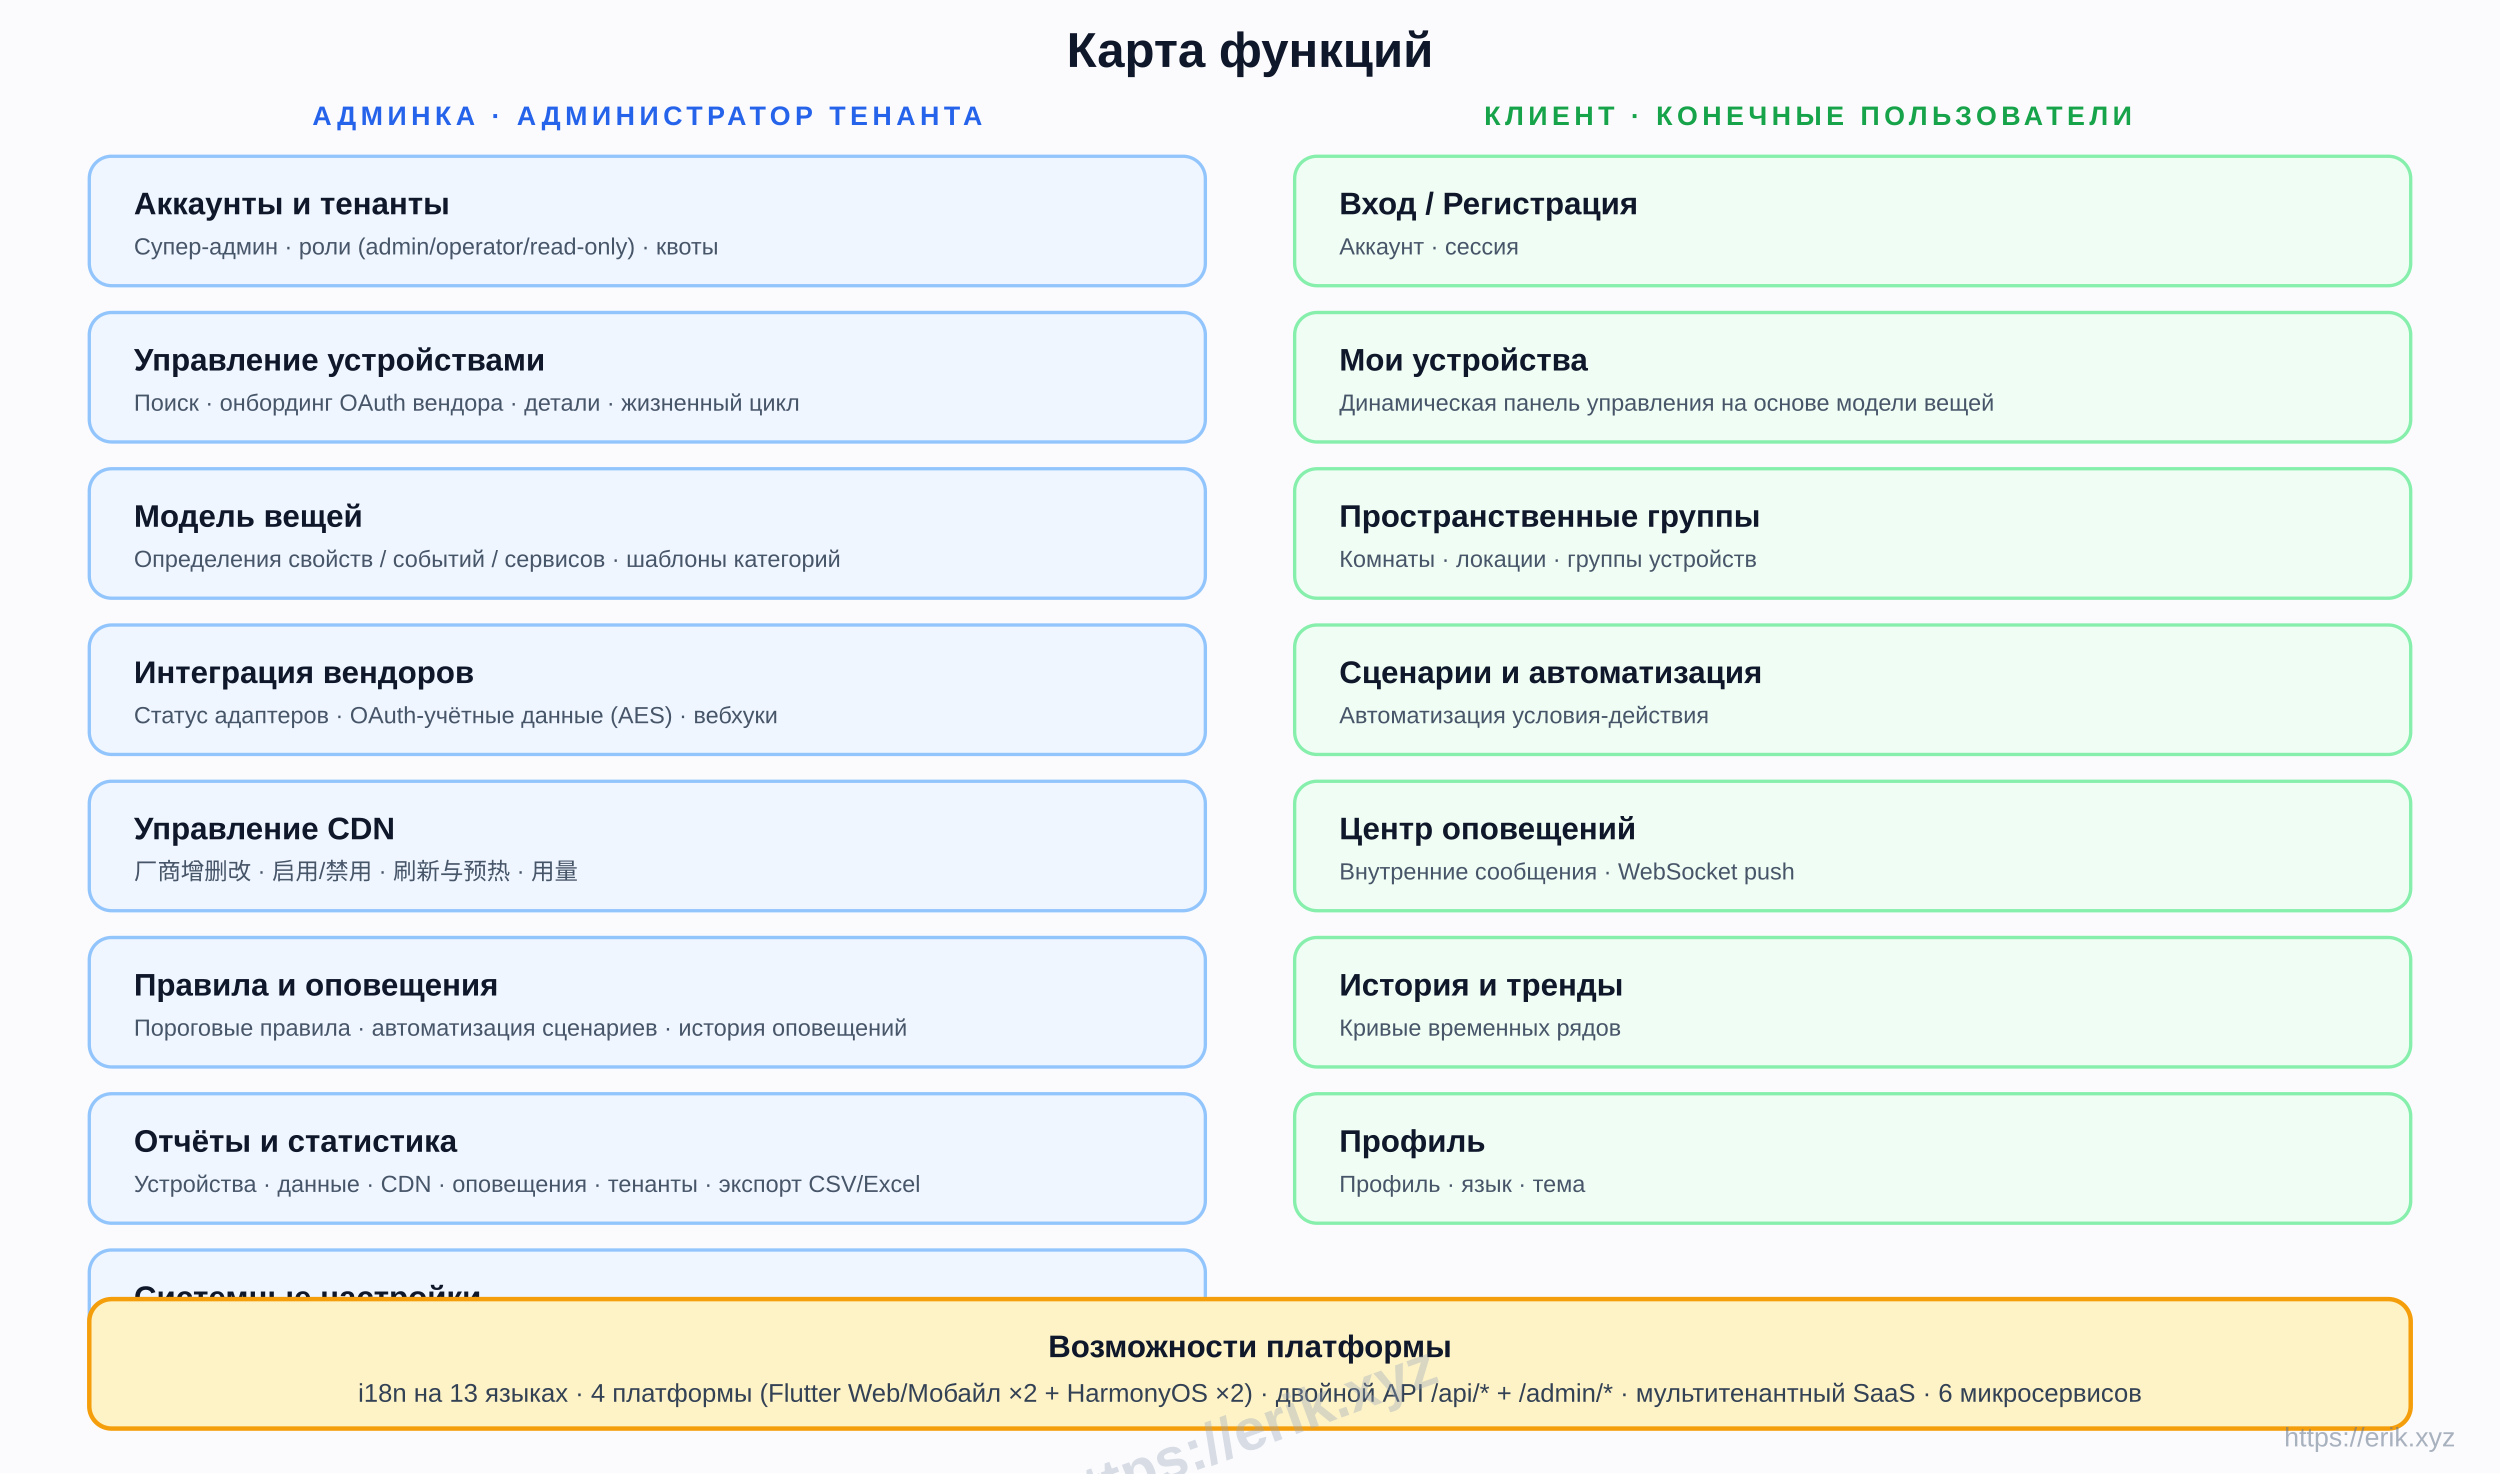
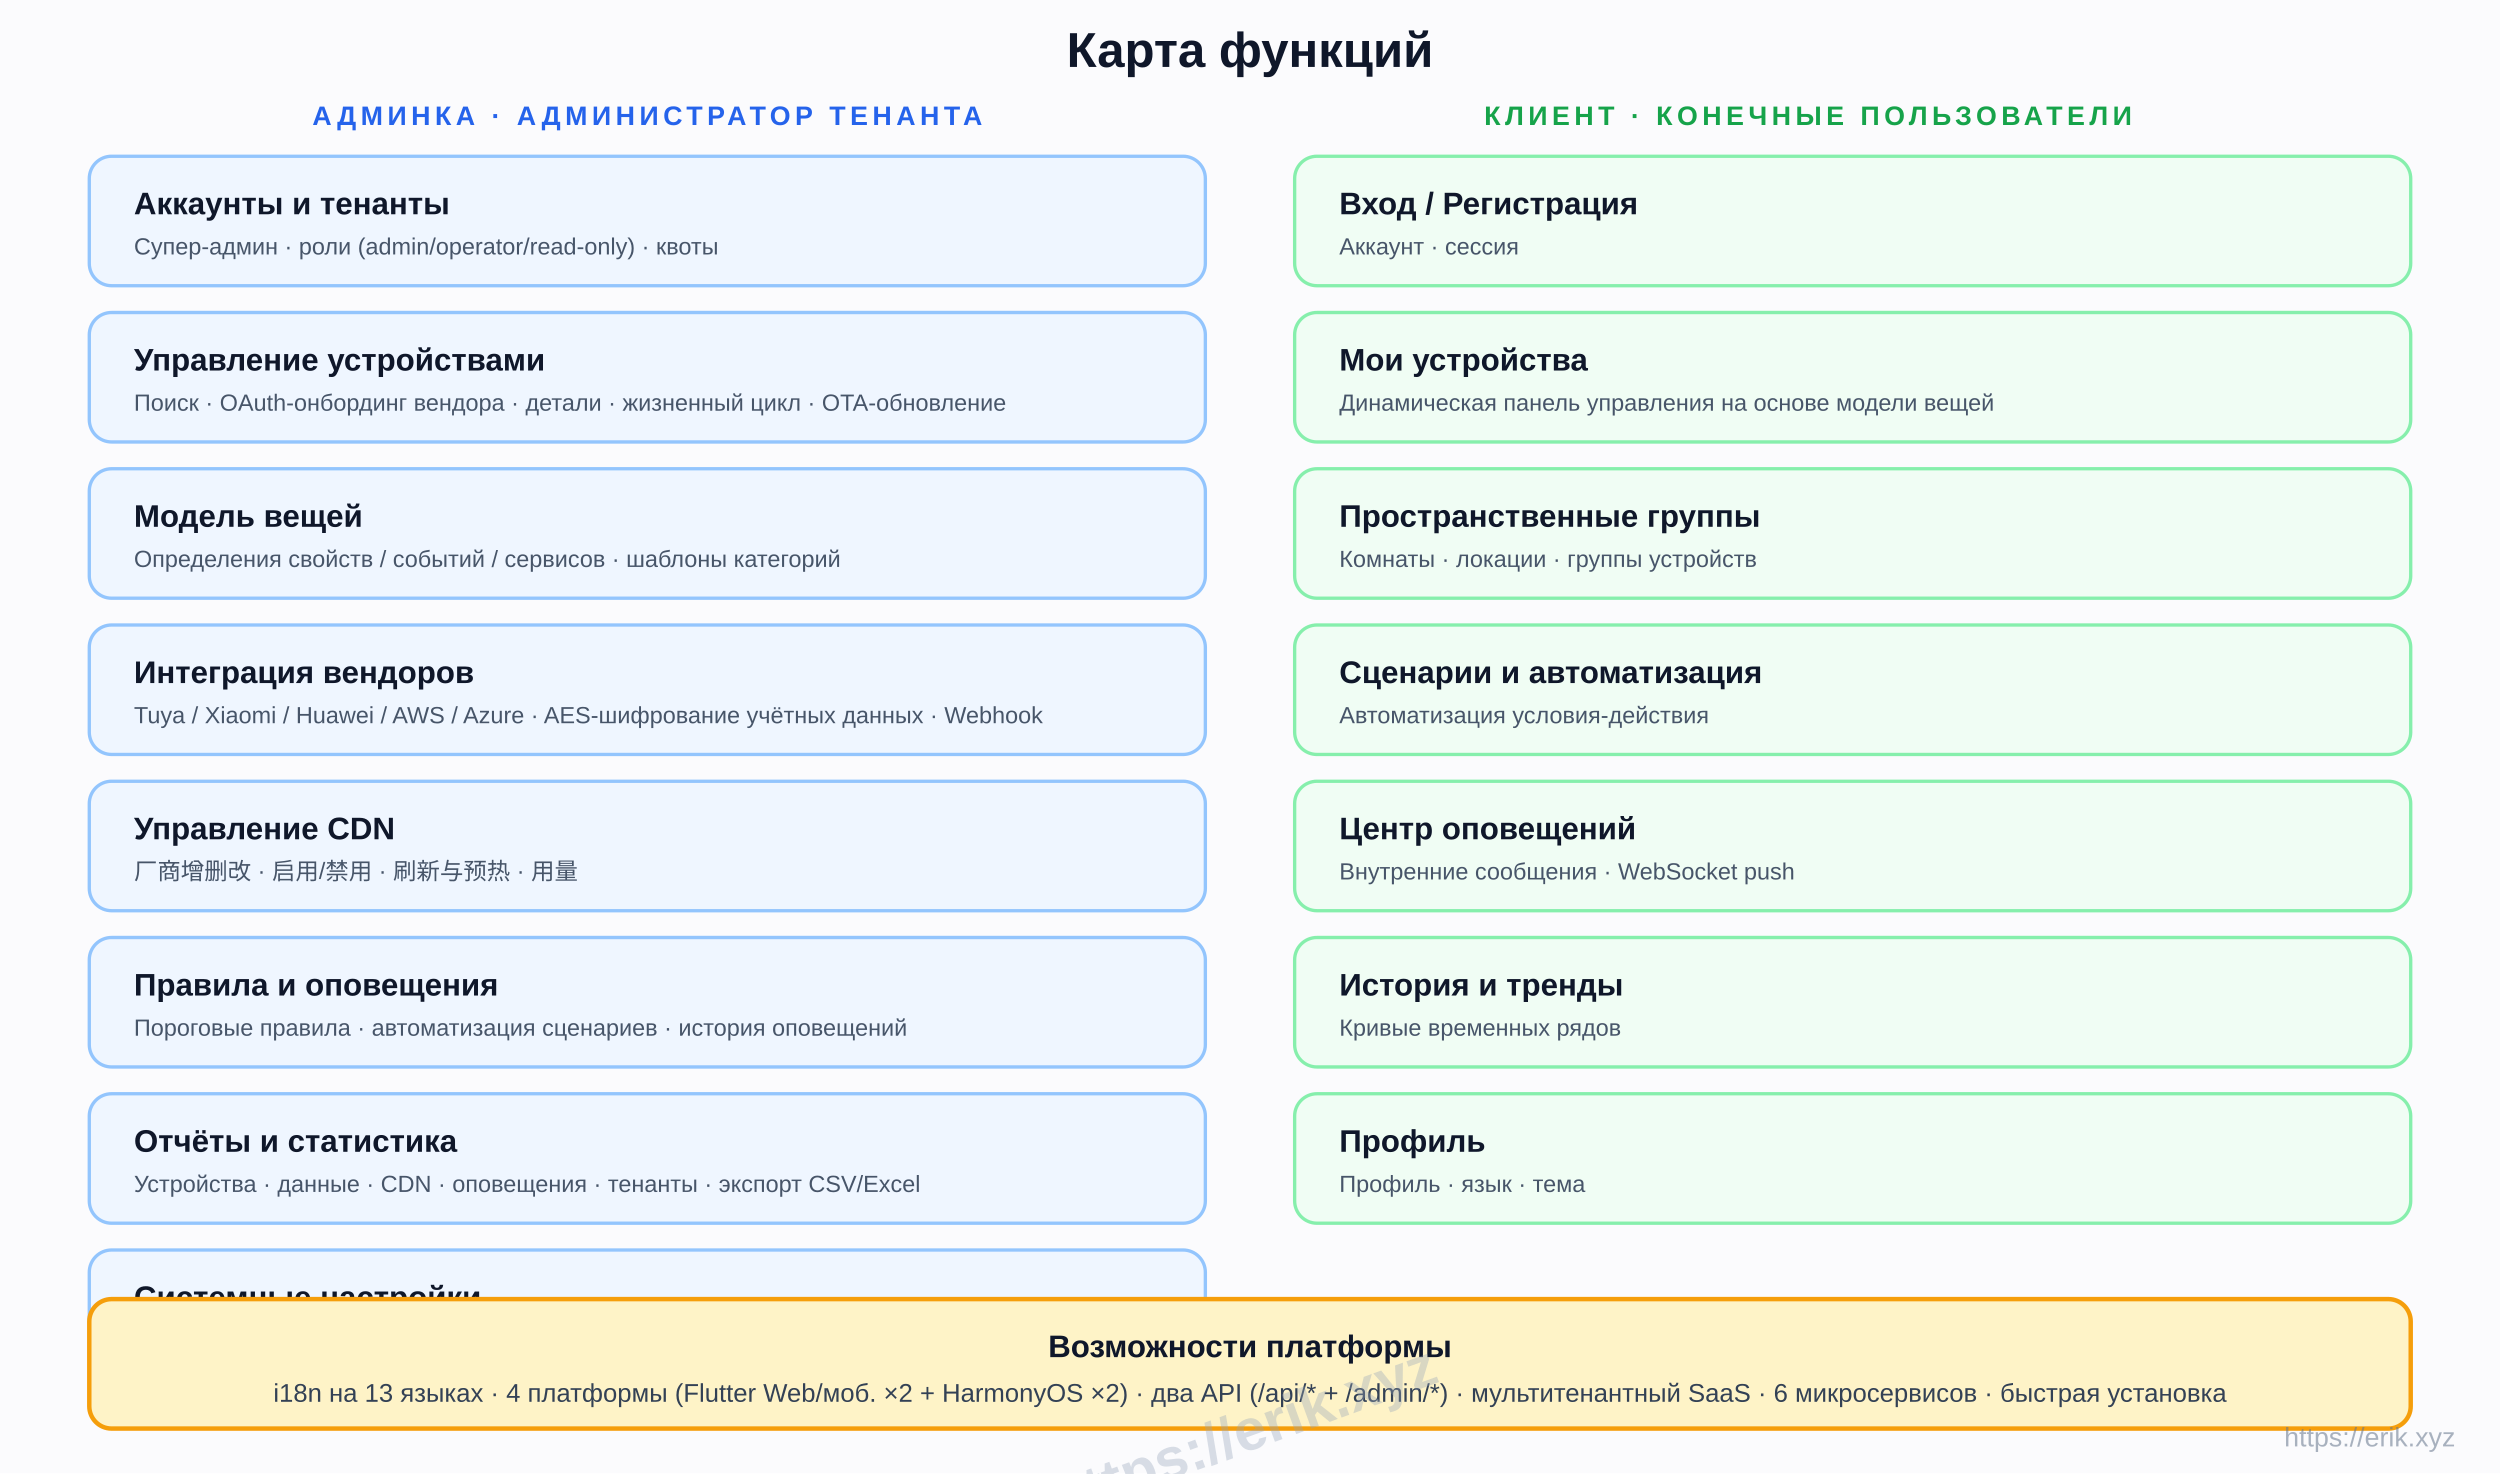
<svg xmlns="http://www.w3.org/2000/svg" viewBox="0 0 1120 660" font-family="Arial, 'PingFang SC', 'Microsoft YaHei', sans-serif">
  <rect width="1120" height="660" fill="#fbfbfd" />
  <text x="560" y="30" text-anchor="middle" font-size="22" font-weight="bold" fill="#0f172a">Карта функций</text>
  <text x="290" y="56" text-anchor="middle" font-size="12" font-weight="bold" letter-spacing="2" fill="#2563eb">АДМИНКА · АДМИНИСТРАТОР ТЕНАНТА</text>
  <g>
    <rect x="40" y="70" width="500" height="58" rx="10" fill="#eff6ff" stroke="#93c5fd" stroke-width="1.5" />
    <text x="60" y="96" font-size="14" font-weight="bold" fill="#0f172a">Аккаунты и тенанты</text>
    <text x="60" y="114" font-size="10.5" fill="#475569">Супер-админ · роли (admin/operator/read-only) · квоты</text>
    <rect x="40" y="140" width="500" height="58" rx="10" fill="#eff6ff" stroke="#93c5fd" stroke-width="1.5" />
    <text x="60" y="166" font-size="14" font-weight="bold" fill="#0f172a">Управление устройствами</text>
-     <text x="60" y="184" font-size="10.5" fill="#475569">Поиск · онбординг OAuth вендора · детали · жизненный цикл</text>
+     <text x="60" y="184" font-size="10.5" fill="#475569">Поиск · OAuth-онбординг вендора · детали · жизненный цикл · OTA-обновление</text>
    <rect x="40" y="210" width="500" height="58" rx="10" fill="#eff6ff" stroke="#93c5fd" stroke-width="1.5" />
    <text x="60" y="236" font-size="14" font-weight="bold" fill="#0f172a">Модель вещей</text>
    <text x="60" y="254" font-size="10.5" fill="#475569">Определения свойств / событий / сервисов · шаблоны категорий</text>
    <rect x="40" y="280" width="500" height="58" rx="10" fill="#eff6ff" stroke="#93c5fd" stroke-width="1.5" />
    <text x="60" y="306" font-size="14" font-weight="bold" fill="#0f172a">Интеграция вендоров</text>
-     <text x="60" y="324" font-size="10.5" fill="#475569">Статус адаптеров · OAuth-учётные данные (AES) · вебхуки</text>
+     <text x="60" y="324" font-size="10.5" fill="#475569">Tuya / Xiaomi / Huawei / AWS / Azure · AES-шифрование учётных данных · Webhook</text>
    <rect x="40" y="350" width="500" height="58" rx="10" fill="#eff6ff" stroke="#93c5fd" stroke-width="1.5" />
    <text x="60" y="376" font-size="14" font-weight="bold" fill="#0f172a">Управление CDN</text>
    <text x="60" y="394" font-size="10.5" fill="#475569">厂商增删改 · 启用/禁用 · 刷新与预热 · 用量</text>
    <rect x="40" y="420" width="500" height="58" rx="10" fill="#eff6ff" stroke="#93c5fd" stroke-width="1.5" />
    <text x="60" y="446" font-size="14" font-weight="bold" fill="#0f172a">Правила и оповещения</text>
    <text x="60" y="464" font-size="10.5" fill="#475569">Пороговые правила · автоматизация сценариев · история оповещений</text>
    <rect x="40" y="490" width="500" height="58" rx="10" fill="#eff6ff" stroke="#93c5fd" stroke-width="1.5" />
    <text x="60" y="516" font-size="14" font-weight="bold" fill="#0f172a">Отчёты и статистика</text>
    <text x="60" y="534" font-size="10.5" fill="#475569">Устройства · данные · CDN · оповещения · тенанты · экспорт CSV/Excel</text>
    <rect x="40" y="560" width="500" height="58" rx="10" fill="#eff6ff" stroke="#93c5fd" stroke-width="1.5" />
    <text x="60" y="586" font-size="14" font-weight="bold" fill="#0f172a">Системные настройки</text>
    <text x="60" y="604" font-size="10.5" fill="#475569">Журналы операций · API-ключи · политика безопасности</text>
  </g>
  <text x="810" y="56" text-anchor="middle" font-size="12" font-weight="bold" letter-spacing="2" fill="#16a34a">КЛИЕНТ · КОНЕЧНЫЕ ПОЛЬЗОВАТЕЛИ</text>
  <g>
    <rect x="580" y="70" width="500" height="58" rx="10" fill="#f0fdf4" stroke="#86efac" stroke-width="1.5" />
    <text x="600" y="96" font-size="14" font-weight="bold" fill="#0f172a">Вход / Регистрация</text>
    <text x="600" y="114" font-size="10.5" fill="#475569">Аккаунт · сессия</text>
    <rect x="580" y="140" width="500" height="58" rx="10" fill="#f0fdf4" stroke="#86efac" stroke-width="1.5" />
    <text x="600" y="166" font-size="14" font-weight="bold" fill="#0f172a">Мои устройства</text>
    <text x="600" y="184" font-size="10.5" fill="#475569">Динамическая панель управления на основе модели вещей</text>
    <rect x="580" y="210" width="500" height="58" rx="10" fill="#f0fdf4" stroke="#86efac" stroke-width="1.5" />
    <text x="600" y="236" font-size="14" font-weight="bold" fill="#0f172a">Пространственные группы</text>
    <text x="600" y="254" font-size="10.5" fill="#475569">Комнаты · локации · группы устройств</text>
    <rect x="580" y="280" width="500" height="58" rx="10" fill="#f0fdf4" stroke="#86efac" stroke-width="1.5" />
    <text x="600" y="306" font-size="14" font-weight="bold" fill="#0f172a">Сценарии и автоматизация</text>
    <text x="600" y="324" font-size="10.5" fill="#475569">Автоматизация условия-действия</text>
    <rect x="580" y="350" width="500" height="58" rx="10" fill="#f0fdf4" stroke="#86efac" stroke-width="1.5" />
    <text x="600" y="376" font-size="14" font-weight="bold" fill="#0f172a">Центр оповещений</text>
    <text x="600" y="394" font-size="10.5" fill="#475569">Внутренние сообщения · WebSocket push</text>
    <rect x="580" y="420" width="500" height="58" rx="10" fill="#f0fdf4" stroke="#86efac" stroke-width="1.5" />
    <text x="600" y="446" font-size="14" font-weight="bold" fill="#0f172a">История и тренды</text>
    <text x="600" y="464" font-size="10.5" fill="#475569">Кривые временных рядов</text>
    <rect x="580" y="490" width="500" height="58" rx="10" fill="#f0fdf4" stroke="#86efac" stroke-width="1.5" />
    <text x="600" y="516" font-size="14" font-weight="bold" fill="#0f172a">Профиль</text>
    <text x="600" y="534" font-size="10.5" fill="#475569">Профиль · язык · тема</text>
  </g>
  <rect x="40" y="582" width="1040" height="58" rx="10" fill="#fef3c7" stroke="#f59e0b" stroke-width="2" />
  <text x="560" y="608" text-anchor="middle" font-size="14" font-weight="bold" fill="#0f172a">Возможности платформы</text>
-   <text x="560" y="628" text-anchor="middle" font-size="11.5" fill="#334155">i18n на 13 языках · 4 платформы (Flutter Web/Мобайл ×2 + HarmonyOS ×2) · двойной API /api/* + /admin/* · мультитенантный SaaS · 6 микросервисов</text>
+   <text x="560" y="628" text-anchor="middle" font-size="11.5" fill="#334155">i18n на 13 языках · 4 платформы (Flutter Web/моб. ×2 + HarmonyOS ×2) · два API (/api/* + /admin/*) · мультитенантный SaaS · 6 микросервисов · быстрая установка</text>
  <text x="560" y="650" text-anchor="middle" font-size="26" font-weight="bold" fill="#94a3b8" opacity="0.35" transform="rotate(-20 560 650)">https://erik.xyz</text>
  <text x="1100" y="648" text-anchor="end" font-size="12" fill="#64748b" opacity="0.55">https://erik.xyz</text>
</svg>
